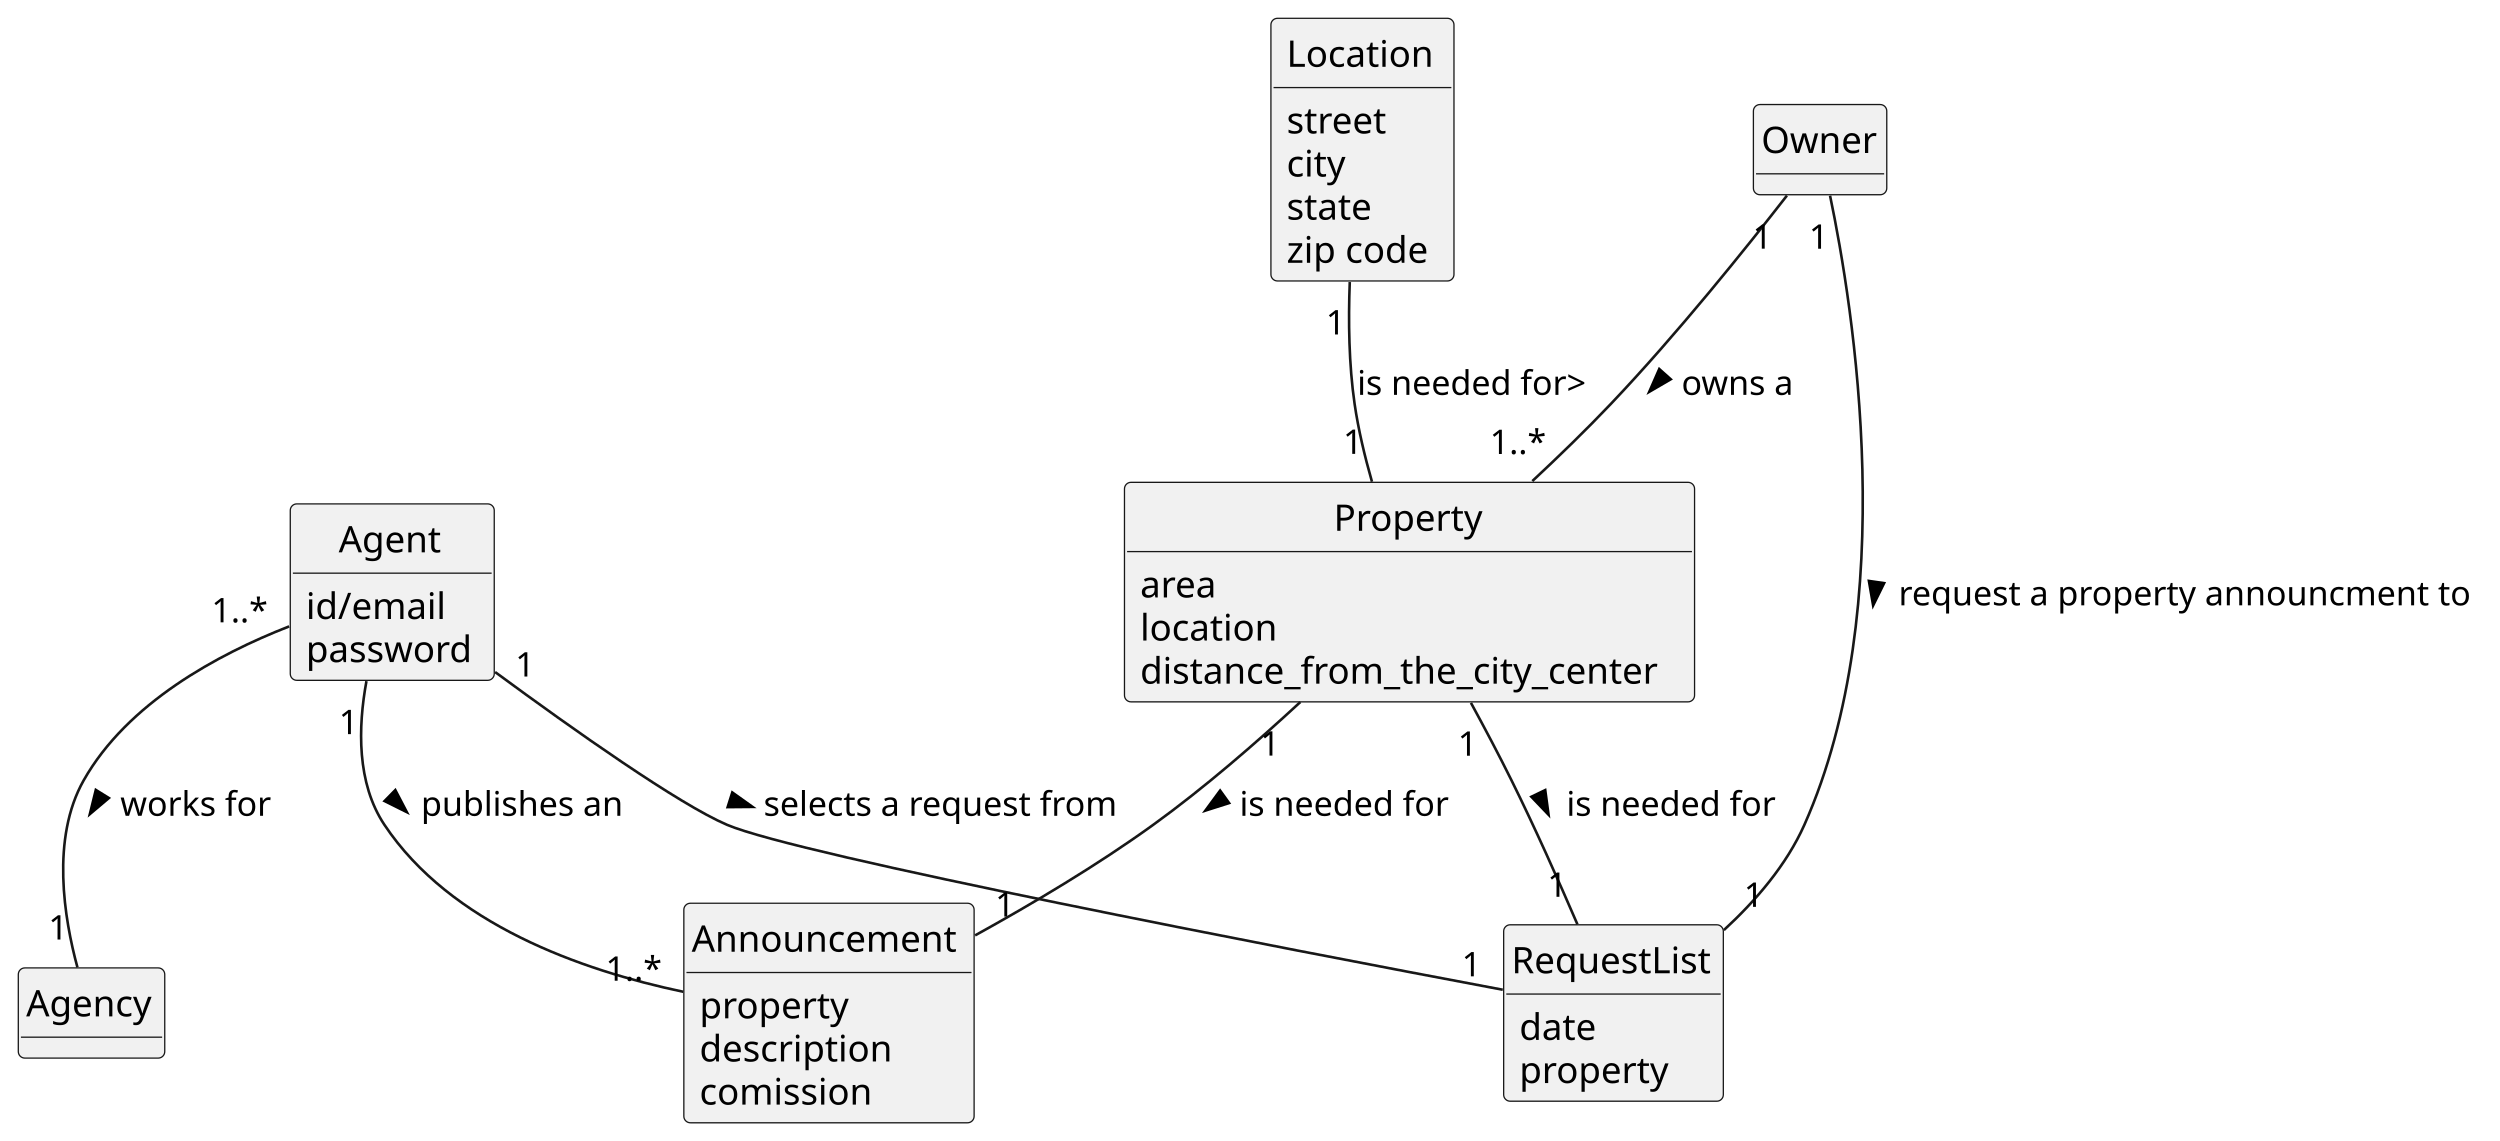
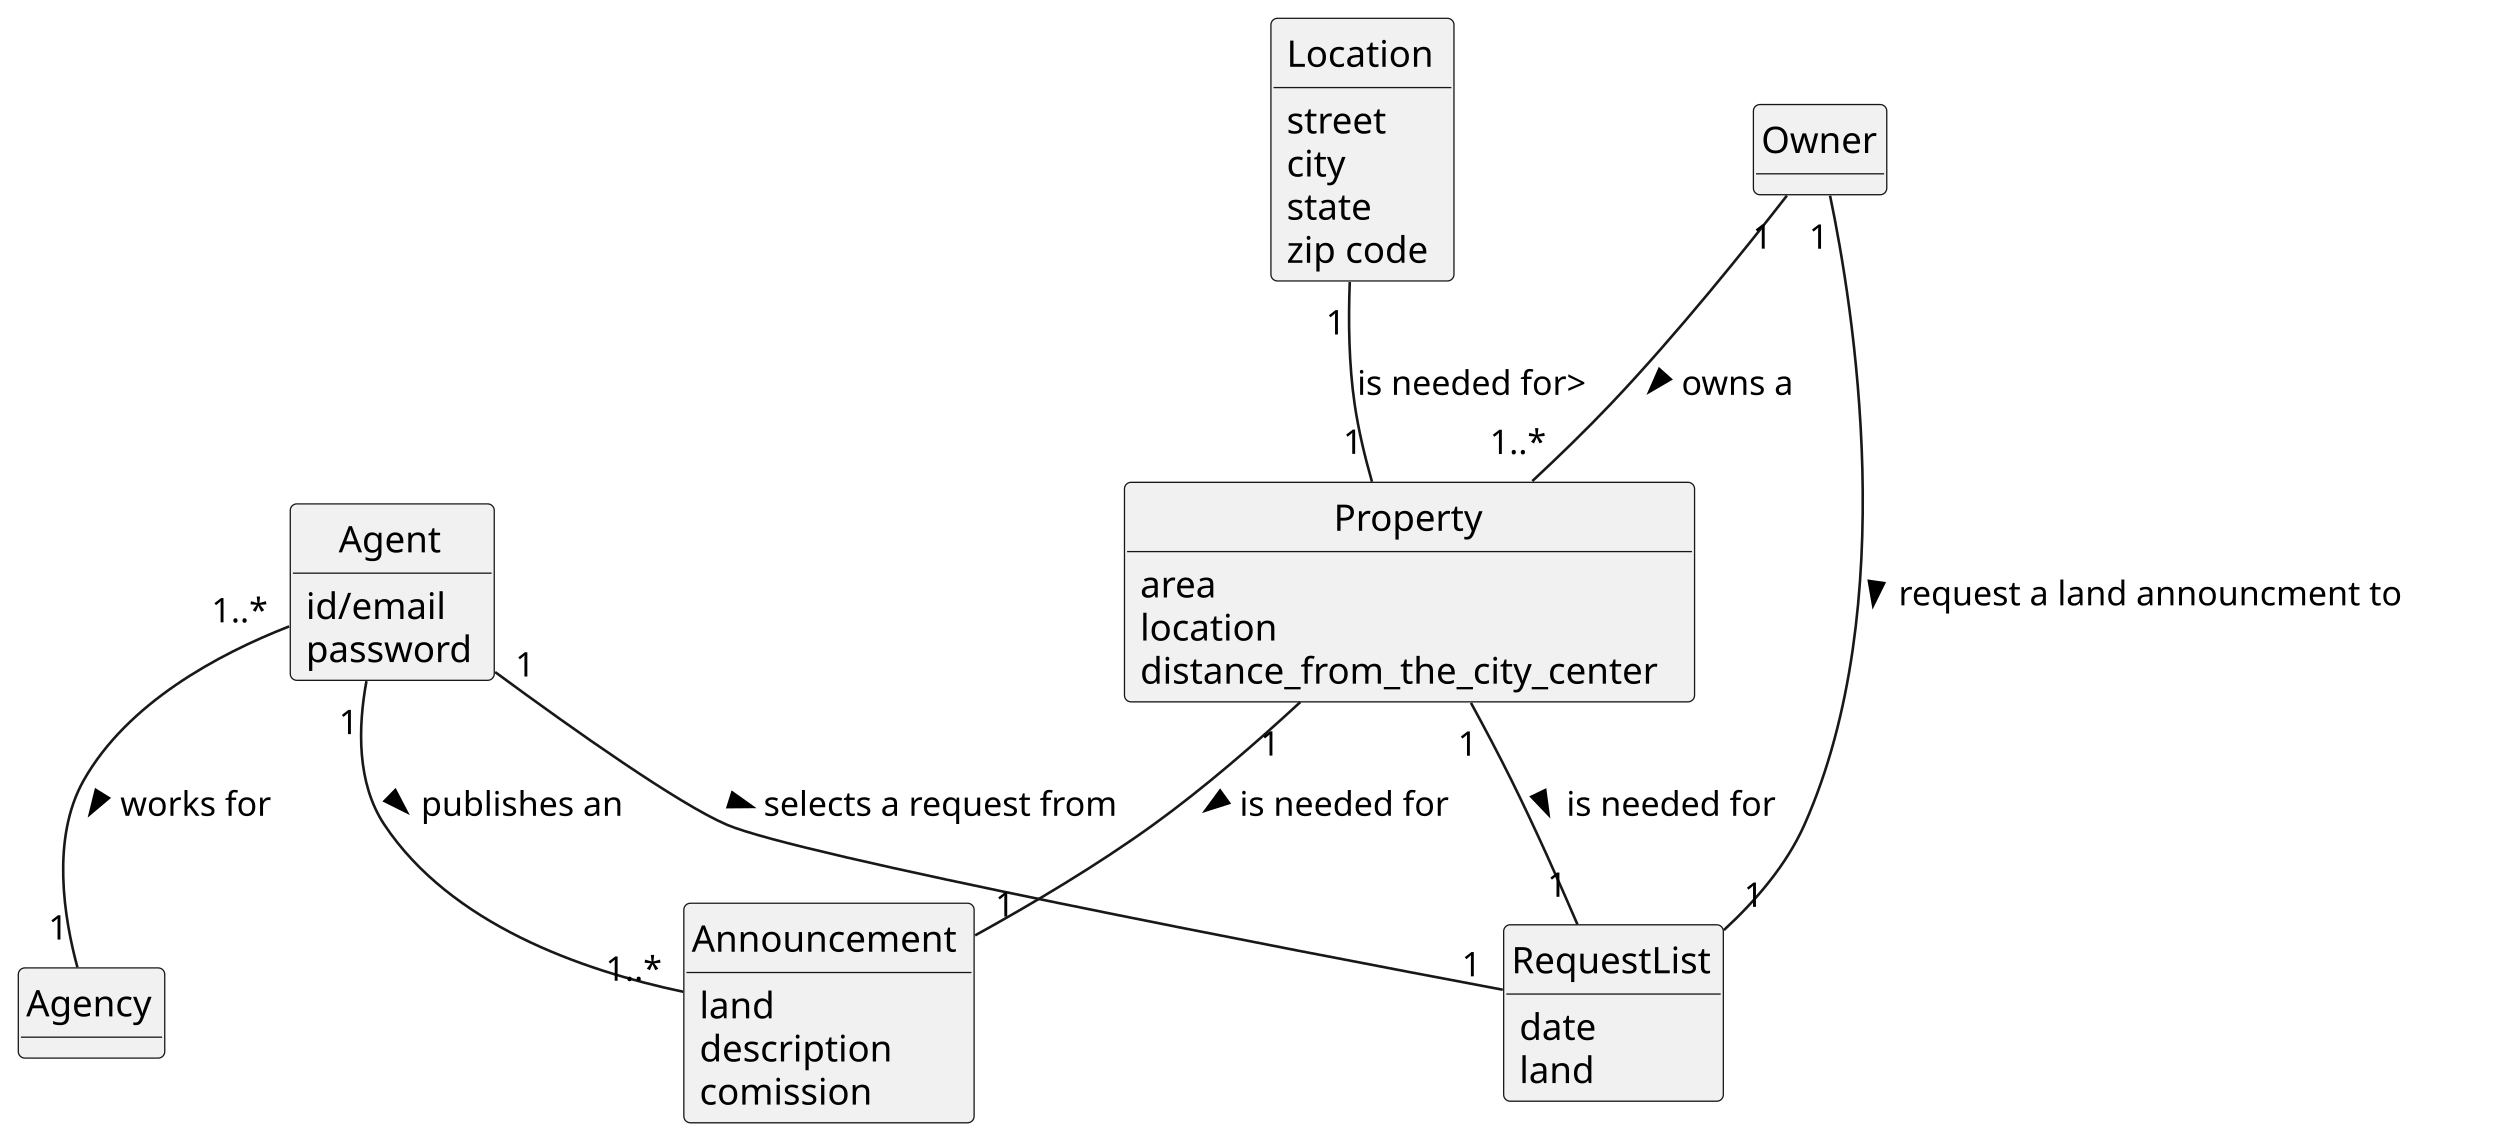
<svg xmlns="http://www.w3.org/2000/svg" contentStyleType="text/css" height="436px" preserveAspectRatio="none" style="width:956px;height:436px;background:#FFFFFF;" version="1.1" viewBox="0 0 956 436" width="956px" zoomAndPan="magnify">
  <defs />
  <g>
    <g id="elem_Agent">
      <rect codeLine="17" fill="#F1F1F1" height="67.465" id="Agent" rx="2.5" ry="2.5" style="stroke:#181818;stroke-width:0.5;" width="78" x="111" y="192.69" />
      <text fill="#000000" font-family="sans-serif" font-size="14" lengthAdjust="spacing" textLength="41" x="129.5" y="211.225">Agent</text>
      <line style="stroke:#181818;stroke-width:0.5;" x1="112" x2="188" y1="219.178" y2="219.178" />
      <text fill="#000000" font-family="sans-serif" font-size="14" lengthAdjust="spacing" textLength="57" x="117" y="236.713">id/email</text>
      <text fill="#000000" font-family="sans-serif" font-size="14" lengthAdjust="spacing" textLength="66" x="117" y="253.202">password</text>
    </g>
    <g id="elem_RequestList">
      <rect codeLine="22" fill="#F1F1F1" height="67.465" id="RequestList" rx="2.5" ry="2.5" style="stroke:#181818;stroke-width:0.5;" width="84" x="575" y="353.64" />
      <text fill="#000000" font-family="sans-serif" font-size="14" lengthAdjust="spacing" textLength="78" x="578" y="372.175">RequestList</text>
      <line style="stroke:#181818;stroke-width:0.5;" x1="576" x2="658" y1="380.128" y2="380.128" />
      <text fill="#000000" font-family="sans-serif" font-size="14" lengthAdjust="spacing" textLength="30" x="581" y="397.663">date</text>
-       <text fill="#000000" font-family="sans-serif" font-size="14" lengthAdjust="spacing" textLength="59" x="581" y="414.152">property</text>
+       <text fill="#000000" font-family="sans-serif" font-size="14" lengthAdjust="spacing" textLength="59" x="581" y="414.152">land</text>
    </g>
    <g id="elem_Owner">
      <rect codeLine="28" fill="#F1F1F1" height="34.488" id="Owner" rx="2.5" ry="2.5" style="stroke:#181818;stroke-width:0.5;" width="51" x="670.5" y="39.98" />
      <text fill="#000000" font-family="sans-serif" font-size="14" lengthAdjust="spacing" textLength="45" x="673.5" y="58.515">Owner</text>
      <line style="stroke:#181818;stroke-width:0.5;" x1="671.5" x2="720.5" y1="66.468" y2="66.468" />
    </g>
    <g id="elem_Location">
      <rect codeLine="30" fill="#F1F1F1" height="100.441" id="Location" rx="2.5" ry="2.5" style="stroke:#181818;stroke-width:0.5;" width="70" x="486" y="7" />
      <text fill="#000000" font-family="sans-serif" font-size="14" lengthAdjust="spacing" textLength="58" x="492" y="25.535">Location</text>
      <line style="stroke:#181818;stroke-width:0.5;" x1="487" x2="555" y1="33.488" y2="33.488" />
      <text fill="#000000" font-family="sans-serif" font-size="14" lengthAdjust="spacing" textLength="39" x="492" y="51.023">street</text>
      <text fill="#000000" font-family="sans-serif" font-size="14" lengthAdjust="spacing" textLength="23" x="492" y="67.512">city</text>
      <text fill="#000000" font-family="sans-serif" font-size="14" lengthAdjust="spacing" textLength="33" x="492" y="84">state</text>
      <text fill="#000000" font-family="sans-serif" font-size="14" lengthAdjust="spacing" textLength="58" x="492" y="100.488">zip code</text>
    </g>
    <g id="elem_Property">
      <rect codeLine="37" fill="#F1F1F1" height="83.953" id="Property" rx="2.5" ry="2.5" style="stroke:#181818;stroke-width:0.5;" width="218" x="430" y="184.44" />
      <text fill="#000000" font-family="sans-serif" font-size="14" lengthAdjust="spacing" textLength="58" x="510" y="202.975">Property</text>
      <line style="stroke:#181818;stroke-width:0.5;" x1="431" x2="647" y1="210.928" y2="210.928" />
      <text fill="#000000" font-family="sans-serif" font-size="14" lengthAdjust="spacing" textLength="30" x="436" y="228.463">area</text>
      <text fill="#000000" font-family="sans-serif" font-size="14" lengthAdjust="spacing" textLength="55" x="436" y="244.952">location</text>
      <text fill="#000000" font-family="sans-serif" font-size="14" lengthAdjust="spacing" textLength="206" x="436" y="261.44">distance_from_the_city_center</text>
    </g>
    <g id="elem_Announcement">
      <rect codeLine="43" fill="#F1F1F1" height="83.953" id="Announcement" rx="2.5" ry="2.5" style="stroke:#181818;stroke-width:0.5;" width="111" x="261.5" y="345.4" />
      <text fill="#000000" font-family="sans-serif" font-size="14" lengthAdjust="spacing" textLength="105" x="264.5" y="363.935">Announcement</text>
      <line style="stroke:#181818;stroke-width:0.5;" x1="262.5" x2="371.5" y1="371.888" y2="371.888" />
-       <text fill="#000000" font-family="sans-serif" font-size="14" lengthAdjust="spacing" textLength="59" x="267.5" y="389.423">property</text>
+       <text fill="#000000" font-family="sans-serif" font-size="14" lengthAdjust="spacing" textLength="59" x="267.5" y="389.423">land</text>
      <text fill="#000000" font-family="sans-serif" font-size="14" lengthAdjust="spacing" textLength="77" x="267.5" y="405.912">description</text>
      <text fill="#000000" font-family="sans-serif" font-size="14" lengthAdjust="spacing" textLength="69" x="267.5" y="422.4">comission</text>
    </g>
    <g id="elem_Agency">
      <rect fill="#F1F1F1" height="34.488" id="Agency" rx="2.5" ry="2.5" style="stroke:#181818;stroke-width:0.5;" width="56" x="7" y="370.13" />
      <text fill="#000000" font-family="sans-serif" font-size="14" lengthAdjust="spacing" textLength="50" x="10" y="388.665">Agency</text>
      <line style="stroke:#181818;stroke-width:0.5;" x1="8" x2="62" y1="396.618" y2="396.618" />
    </g>
    <g id="link_Agent_Agency">
      <path codeLine="49" d="M110.58,239.53 C83.19,250.24 48.71,268.85 32,298.4 C19.44,320.61 24.54,351.28 29.61,369.92 " fill="none" id="Agent-Agency" style="stroke:#181818;stroke-width:1.0;" />
      <polygon fill="#000000" points="34.362,311.303,41.631,305.169,36.637,302.068,34.362,311.303" style="stroke:#000000;stroke-width:1.0;" />
      <text fill="#000000" font-family="sans-serif" font-size="13" lengthAdjust="spacing" textLength="60" x="46" y="311.968">works for</text>
      <text fill="#000000" font-family="sans-serif" font-size="13" lengthAdjust="spacing" textLength="22" x="80.859" y="237.981">1..*</text>
      <text fill="#000000" font-family="sans-serif" font-size="13" lengthAdjust="spacing" textLength="8" x="18.5" y="359.274">1</text>
    </g>
    <g id="link_Owner_RequestList">
      <path codeLine="50" d="M699.81,74.82 C708.67,117.15 727.19,231.74 690,315.4 C683.18,330.74 671.37,344.47 659.21,355.67 " fill="none" id="Owner-RequestList" style="stroke:#181818;stroke-width:1.0;" />
      <polygon fill="#000000" points="716.285,231.524,720.487,222.992,714.67,222.151,716.285,231.524" style="stroke:#000000;stroke-width:1.0;" />
-       <text fill="#000000" font-family="sans-serif" font-size="13" lengthAdjust="spacing" textLength="222" x="726" y="231.488">request a property announcment to</text>
+       <text fill="#000000" font-family="sans-serif" font-size="13" lengthAdjust="spacing" textLength="222" x="726" y="231.488">request a land announcment to</text>
      <text fill="#000000" font-family="sans-serif" font-size="13" lengthAdjust="spacing" textLength="8" x="691.752" y="95.121">1</text>
      <text fill="#000000" font-family="sans-serif" font-size="13" lengthAdjust="spacing" textLength="8" x="666.864" y="346.771">1</text>
    </g>
    <g id="link_Agent_RequestList">
      <path codeLine="51" d="M189.33,256.99 C219.74,279.37 259.65,307.55 278,315.4 C305.12,327 489.88,362.53 574.65,378.48 " fill="none" id="Agent-RequestList" style="stroke:#181818;stroke-width:1.0;" />
      <polygon fill="#000000" points="287.769,308.559,280.026,303.036,278.258,308.642,287.769,308.559" style="stroke:#000000;stroke-width:1.0;" />
      <text fill="#000000" font-family="sans-serif" font-size="13" lengthAdjust="spacing" textLength="140" x="292" y="311.968">selects a request from</text>
      <text fill="#000000" font-family="sans-serif" font-size="13" lengthAdjust="spacing" textLength="8" x="197.048" y="258.695">1</text>
      <text fill="#000000" font-family="sans-serif" font-size="13" lengthAdjust="spacing" textLength="8" x="558.973" y="373.359">1</text>
    </g>
    <g id="link_Property_Announcement">
      <path codeLine="52" d="M497.25,268.46 C480.44,284.01 460.46,301.34 441,315.4 C419.69,330.8 394.77,345.61 372.88,357.69 " fill="none" id="Property-Announcement" style="stroke:#181818;stroke-width:1.0;" />
      <polygon fill="#000000" points="460.937,309.97,470,307.085,466.574,302.309,460.937,309.97" style="stroke:#000000;stroke-width:1.0;" />
      <text fill="#000000" font-family="sans-serif" font-size="13" lengthAdjust="spacing" textLength="82" x="474" y="311.968">is needed for</text>
      <text fill="#000000" font-family="sans-serif" font-size="13" lengthAdjust="spacing" textLength="8" x="481.959" y="288.949">1</text>
      <text fill="#000000" font-family="sans-serif" font-size="13" lengthAdjust="spacing" textLength="8" x="380.552" y="350.514">1</text>
    </g>
    <g id="link_Property_RequestList">
      <path codeLine="53" d="M562.49,268.77 C567.75,278.41 573.2,288.7 578,298.4 C586.9,316.36 596.02,336.82 603.21,353.48 " fill="none" id="Property-RequestList" style="stroke:#181818;stroke-width:1.0;" />
      <polygon fill="#000000" points="592.166,311.562,590.896,302.136,585.599,304.683,592.166,311.562" style="stroke:#000000;stroke-width:1.0;" />
      <text fill="#000000" font-family="sans-serif" font-size="13" lengthAdjust="spacing" textLength="82" x="599" y="311.968">is needed for</text>
      <text fill="#000000" font-family="sans-serif" font-size="13" lengthAdjust="spacing" textLength="8" x="557.474" y="288.996">1</text>
      <text fill="#000000" font-family="sans-serif" font-size="13" lengthAdjust="spacing" textLength="8" x="591.708" y="342.93">1</text>
    </g>
    <g id="link_Owner_Property">
      <path codeLine="54" d="M683.32,74.79 C668.05,94.42 641.29,127.83 616,154.44 C606.61,164.33 596.11,174.51 585.96,183.97 " fill="none" id="Owner-Property" style="stroke:#181818;stroke-width:1.0;" />
      <polygon fill="#000000" points="630.672,149.827,638.886,145.032,634.499,141.12,630.672,149.827" style="stroke:#000000;stroke-width:1.0;" />
      <text fill="#000000" font-family="sans-serif" font-size="13" lengthAdjust="spacing" textLength="44" x="643" y="151.008">owns a</text>
      <text fill="#000000" font-family="sans-serif" font-size="13" lengthAdjust="spacing" textLength="8" x="670.212" y="95.082">1</text>
      <text fill="#000000" font-family="sans-serif" font-size="13" lengthAdjust="spacing" textLength="22" x="569.691" y="173.603">1..*</text>
    </g>
    <g id="link_Location_Property">
      <path codeLine="55" d="M516.15,107.85 C515.57,122.88 515.82,139.39 518,154.44 C519.42,164.24 521.88,174.56 524.64,184.21 " fill="none" id="Location-Property" style="stroke:#181818;stroke-width:1.0;" />
      <text fill="#000000" font-family="sans-serif" font-size="13" lengthAdjust="spacing" textLength="92" x="519" y="151.008">is needed for&gt;</text>
      <text fill="#000000" font-family="sans-serif" font-size="13" lengthAdjust="spacing" textLength="8" x="507.016" y="127.886">1</text>
      <text fill="#000000" font-family="sans-serif" font-size="13" lengthAdjust="spacing" textLength="8" x="513.599" y="173.571">1</text>
    </g>
    <g id="link_Agent_Announcement">
      <path codeLine="57" d="M140.13,260.47 C136.88,278.15 136.41,299.5 147,315.4 C172.27,353.33 222.08,371.02 261.28,379.26 " fill="none" id="Agent-Announcement" style="stroke:#181818;stroke-width:1.0;" />
      <polygon fill="#000000" points="155.57,310.556,151.169,302.125,147.054,306.322,155.57,310.556" style="stroke:#000000;stroke-width:1.0;" />
      <text fill="#000000" font-family="sans-serif" font-size="13" lengthAdjust="spacing" textLength="80" x="161" y="311.968">publishes an</text>
      <text fill="#000000" font-family="sans-serif" font-size="13" lengthAdjust="spacing" textLength="8" x="129.573" y="280.727">1</text>
      <text fill="#000000" font-family="sans-serif" font-size="13" lengthAdjust="spacing" textLength="22" x="231.565" y="375.041">1..*</text>
    </g>
  </g>
</svg>
